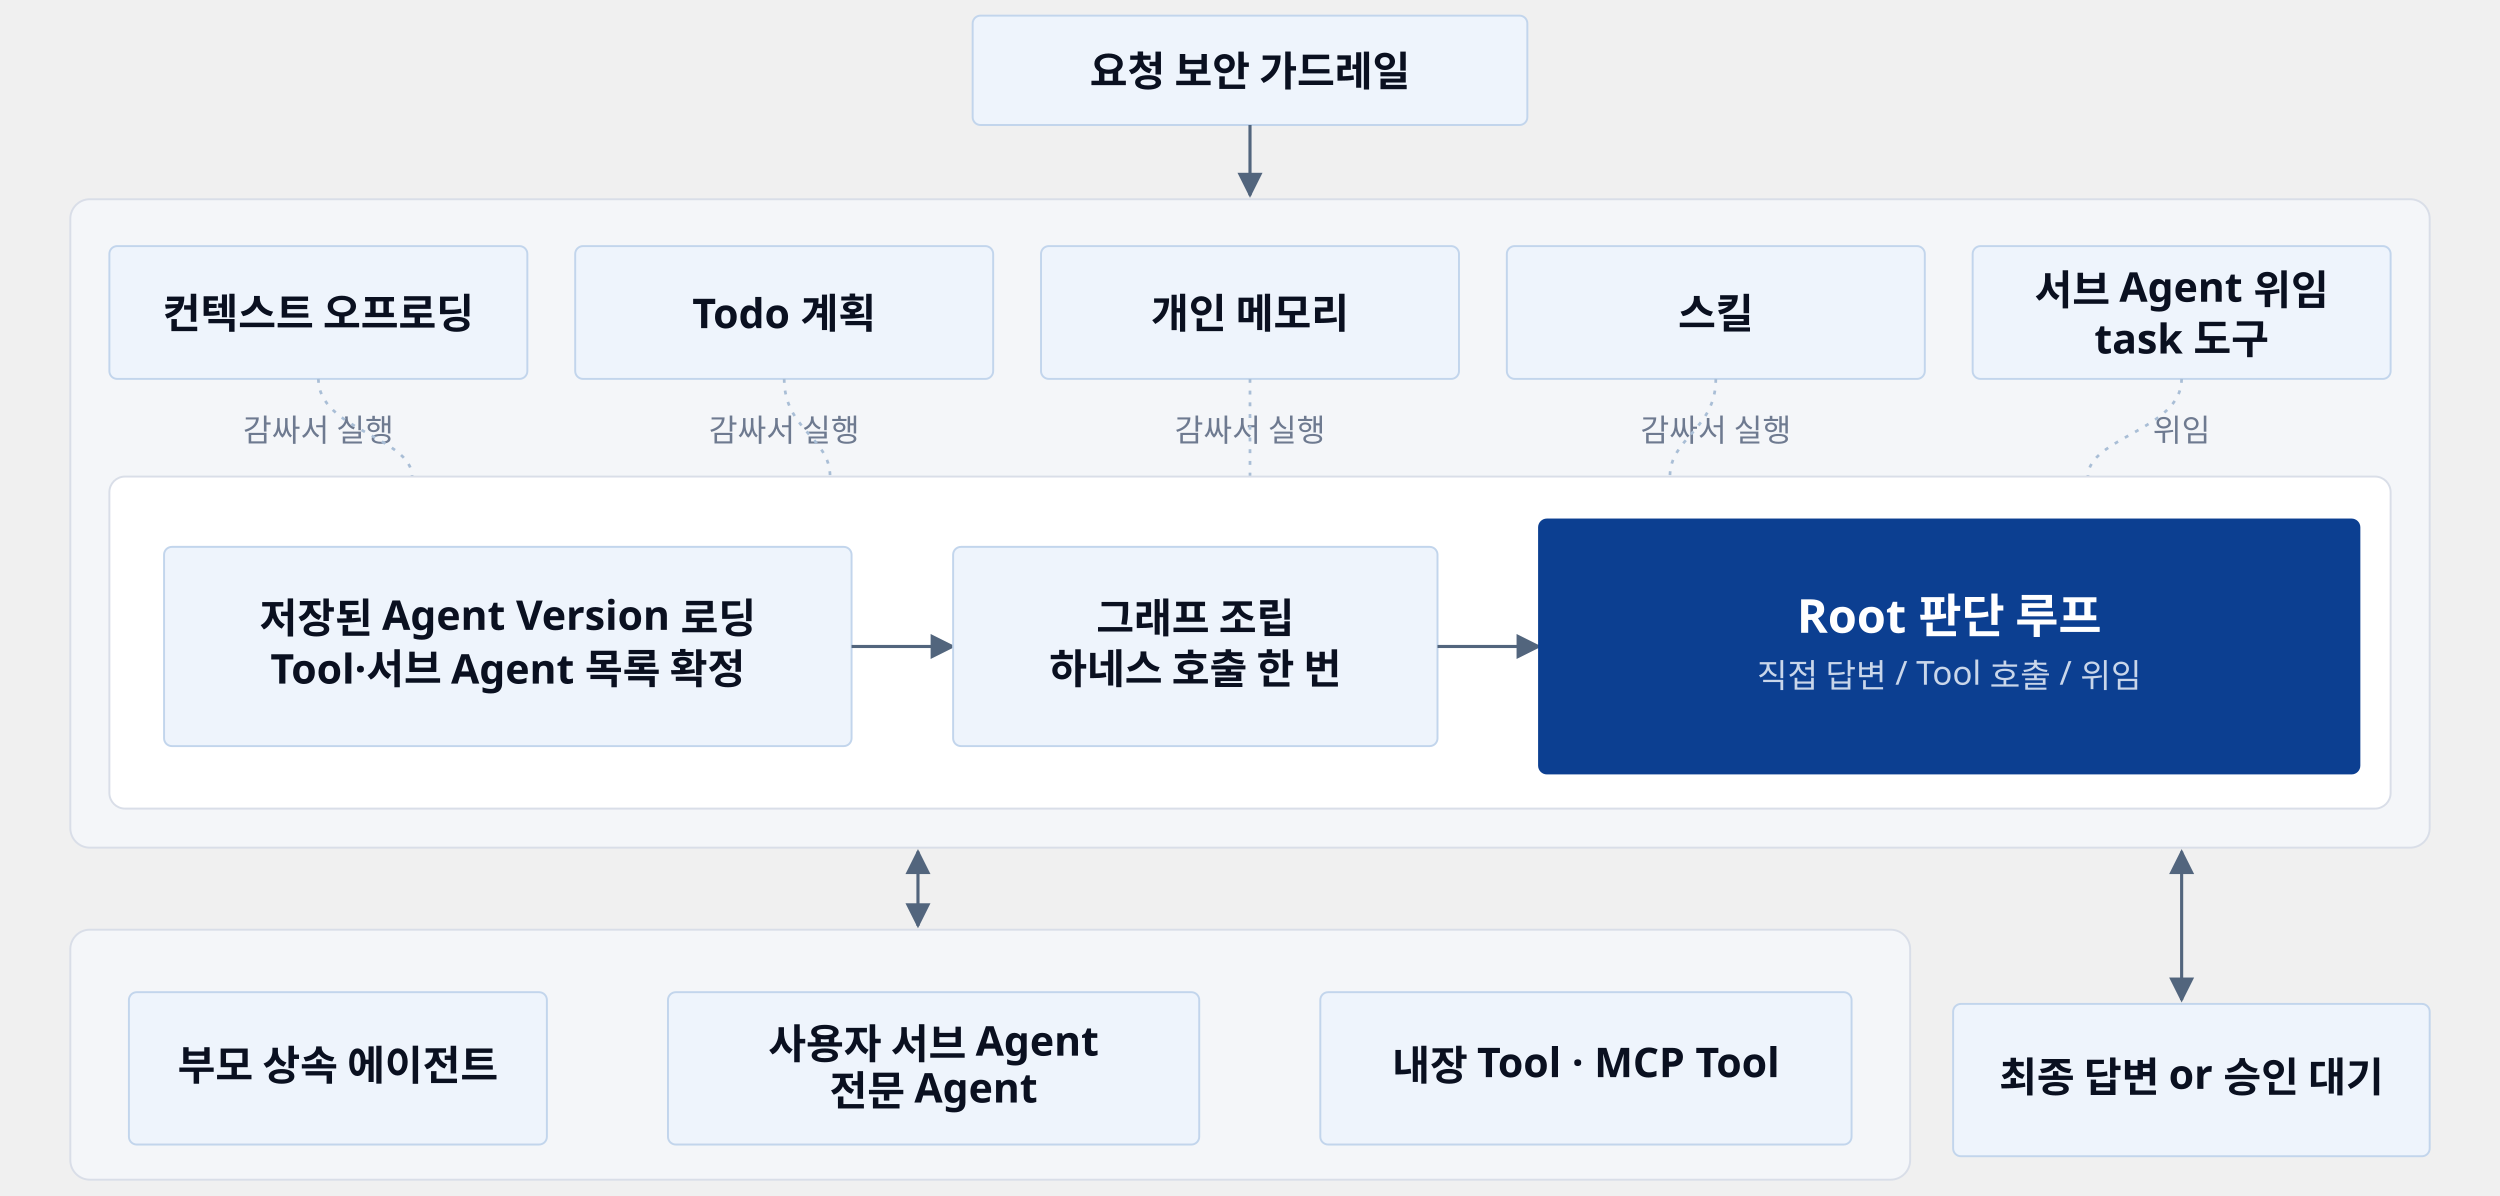
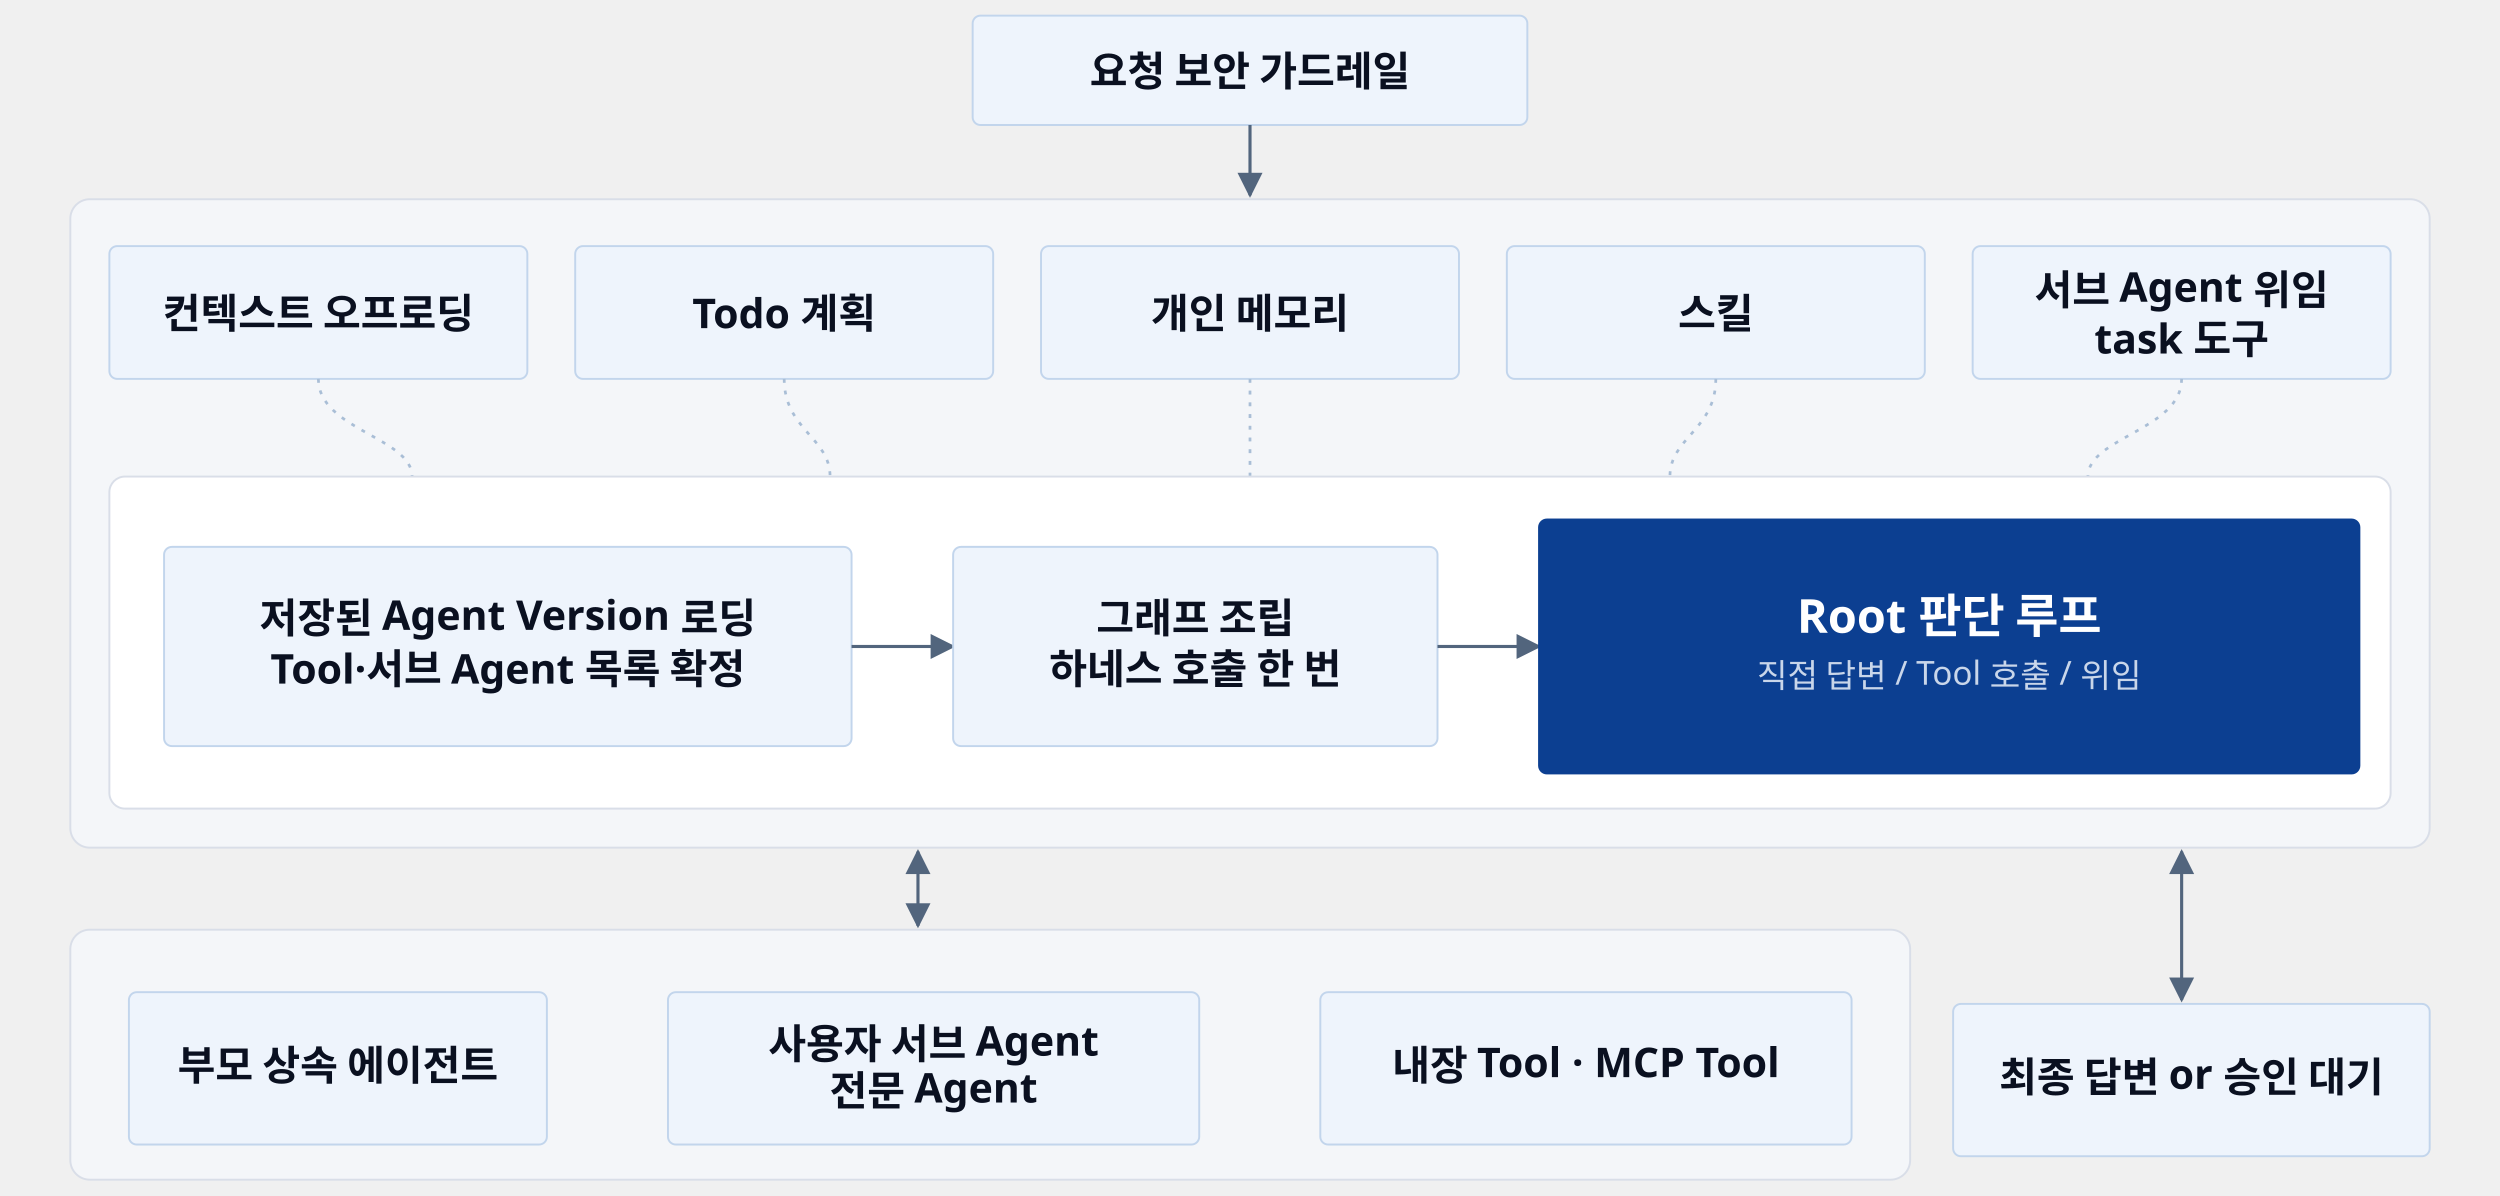
<svg xmlns="http://www.w3.org/2000/svg" viewBox="0 0 1280 612" font-family="Pretendard, 'Apple SD Gothic Neo', 'Malgun Gothic', 'Noto Sans KR', sans-serif">
  <defs>
    <marker id="arrow" viewBox="0 0 10 10" refX="9" refY="5" markerWidth="8" markerHeight="8" orient="auto-start-reverse">
      <path d="M0,0 L10,5 L0,10 z" fill="#52657D" />
    </marker>
  </defs>
  <style>
    .bx      { fill:#EEF4FC; stroke:#C2D5EC; stroke-width:1; }
    .blab    { font-weight:700; font-size:21px; fill:#0A1020; text-anchor:middle; }
    .cont    { fill:#F4F6F9; stroke:#D9DEE8; stroke-width:1; }
    .inner   { fill:#ffffff; stroke:#D9DEE8; stroke-width:1; }
    .clab    { font-size:16px; fill:#6E7A90; text-anchor:middle; }
    .dot     { fill:none; stroke:#A9BED6; stroke-width:1.4; stroke-dasharray:2 4; }
    .blackbx { fill:#0C3F91; stroke:#0C3F91; }
    .wlab    { font-weight:700; font-size:24px; fill:#ffffff; text-anchor:middle; }
    .wsub    { font-size:17px; fill:#C9D6EA; text-anchor:middle; }
    .flow    { fill:none; stroke:#52657D; stroke-width:1.6; }
  </style>
  <rect class="bx" x="498" y="8" width="284" height="56" rx="4" />
  <text class="blab" x="640" y="44">요청 보안 가드레일</text>
  <path class="flow" d="M640,64 L640,100" marker-end="url(#arrow)" />
  <rect class="cont" x="36" y="102" width="1208" height="332" rx="10" />
  <g>
    <rect class="bx" x="56" y="126" width="214" height="68" rx="4" />
    <text class="blab" x="163" y="168">컨텍스트 오프로딩</text>
    <rect class="bx" x="294.5" y="126" width="214" height="68" rx="4" />
    <text class="blab" x="401.5" y="168">Todo 계획</text>
    <rect class="bx" x="533" y="126" width="214" height="68" rx="4" />
    <text class="blab" x="640" y="168">개인 메모리</text>
    <rect class="bx" x="771.5" y="126" width="214" height="68" rx="4" />
    <text class="blab" x="878.5" y="168">스킬</text>
    <rect class="bx" x="1010" y="126" width="214" height="68" rx="4" />
    <text class="blab" x="1117" y="156">서브 Agent 위임</text>
    <text class="blab" x="1117" y="181">task 도구</text>
  </g>
-   <text class="clab" x="163" y="226">감싸서 실행</text>
-   <text class="clab" x="401.5" y="226">감싸서 실행</text>
-   <text class="clab" x="640" y="226">감싸서 실행</text>
-   <text class="clab" x="878.5" y="226">감싸서 실행</text>
-   <text class="clab" x="1117" y="226">위임</text>
  <path class="dot" d="M163,194   C163,220 211,224 211,244" />
  <path class="dot" d="M401.5,194 C401.5,220 425,224 425,244" />
  <path class="dot" d="M640,194   C640,220 640,224 640,244" />
  <path class="dot" d="M878.5,194 C878.5,220 855,224 855,244" />
  <path class="dot" d="M1117,194  C1117,220 1069,224 1069,244" />
  <rect class="inner" x="56" y="244" width="1168" height="170" rx="8" />
  <rect class="bx" x="84" y="280" width="352" height="102" rx="4" />
  <text class="blab" x="260" y="324">저장된 Agent Version 로딩</text>
  <text class="blab" x="260" y="350">Tool·서브 Agent 목록 확정</text>
  <path class="flow" d="M436,331 L488,331" marker-end="url(#arrow)" />
  <rect class="bx" x="488" y="280" width="248" height="102" rx="4" />
  <text class="blab" x="612" y="324">그래프 조립</text>
  <text class="blab" x="612" y="350">하네스 호출 한 번</text>
  <path class="flow" d="M736,331 L788,331" marker-end="url(#arrow)" />
  <rect class="blackbx" x="788" y="266" width="420" height="130" rx="4" />
  <text class="wlab" x="998" y="324">Root 판단 루프</text>
  <text class="wsub" x="998" y="352">직접 답변 / Tool 호출 / 위임</text>
  <path class="flow" d="M470,436 L470,474" marker-start="url(#arrow)" marker-end="url(#arrow)" />
  <path class="flow" d="M1117,436 L1117,512" marker-start="url(#arrow)" marker-end="url(#arrow)" />
  <rect class="cont" x="36" y="476" width="942" height="128" rx="10" />
  <rect class="bx" x="66" y="508" width="214" height="78" rx="4" />
  <text class="blab" x="173" y="553">부모 상속 에이전트</text>
  <rect class="bx" x="342" y="508" width="272" height="78" rx="4" />
  <text class="blab" x="478" y="542">사용자 서브 Agent</text>
  <text class="blab" x="478" y="566">전문 Agent</text>
  <rect class="bx" x="676" y="508" width="272" height="78" rx="4" />
  <text class="blab" x="812" y="553">내장 Tool · MCP Tool</text>
  <rect class="bx" x="1000" y="514" width="244" height="78" rx="4" />
  <text class="blab" x="1122" y="559">최종 답변 or 승인 대기</text>
</svg>
